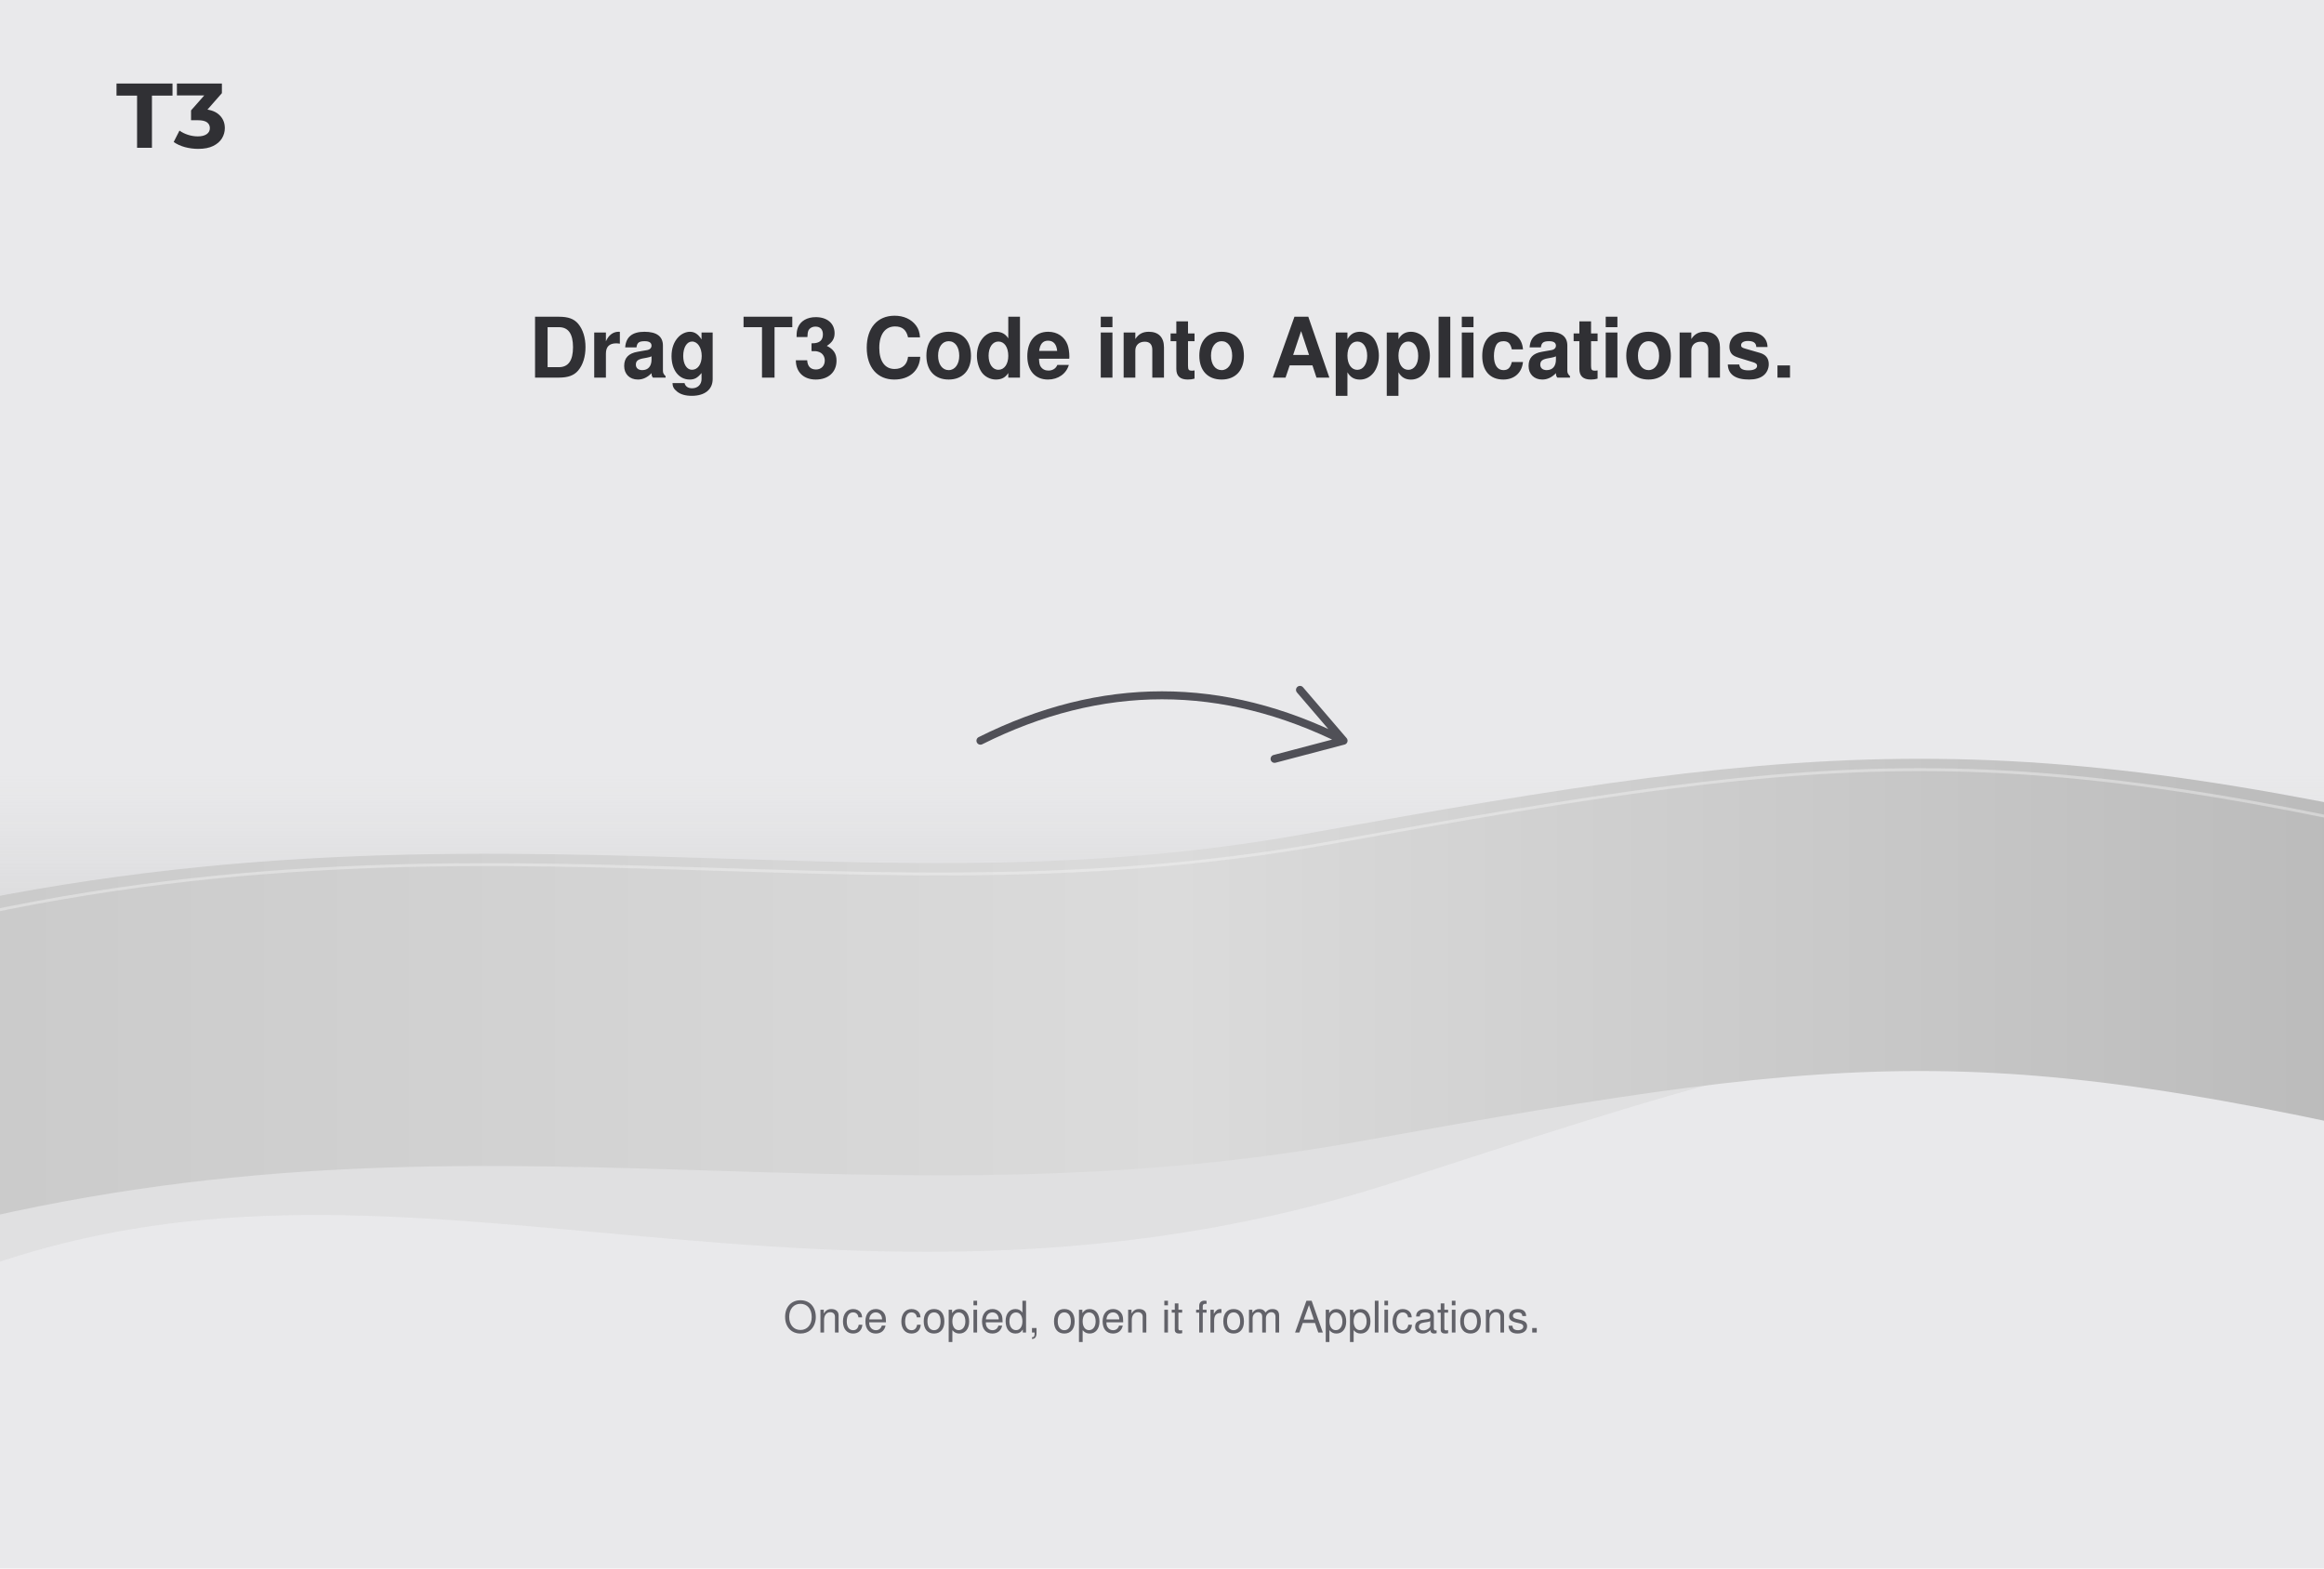
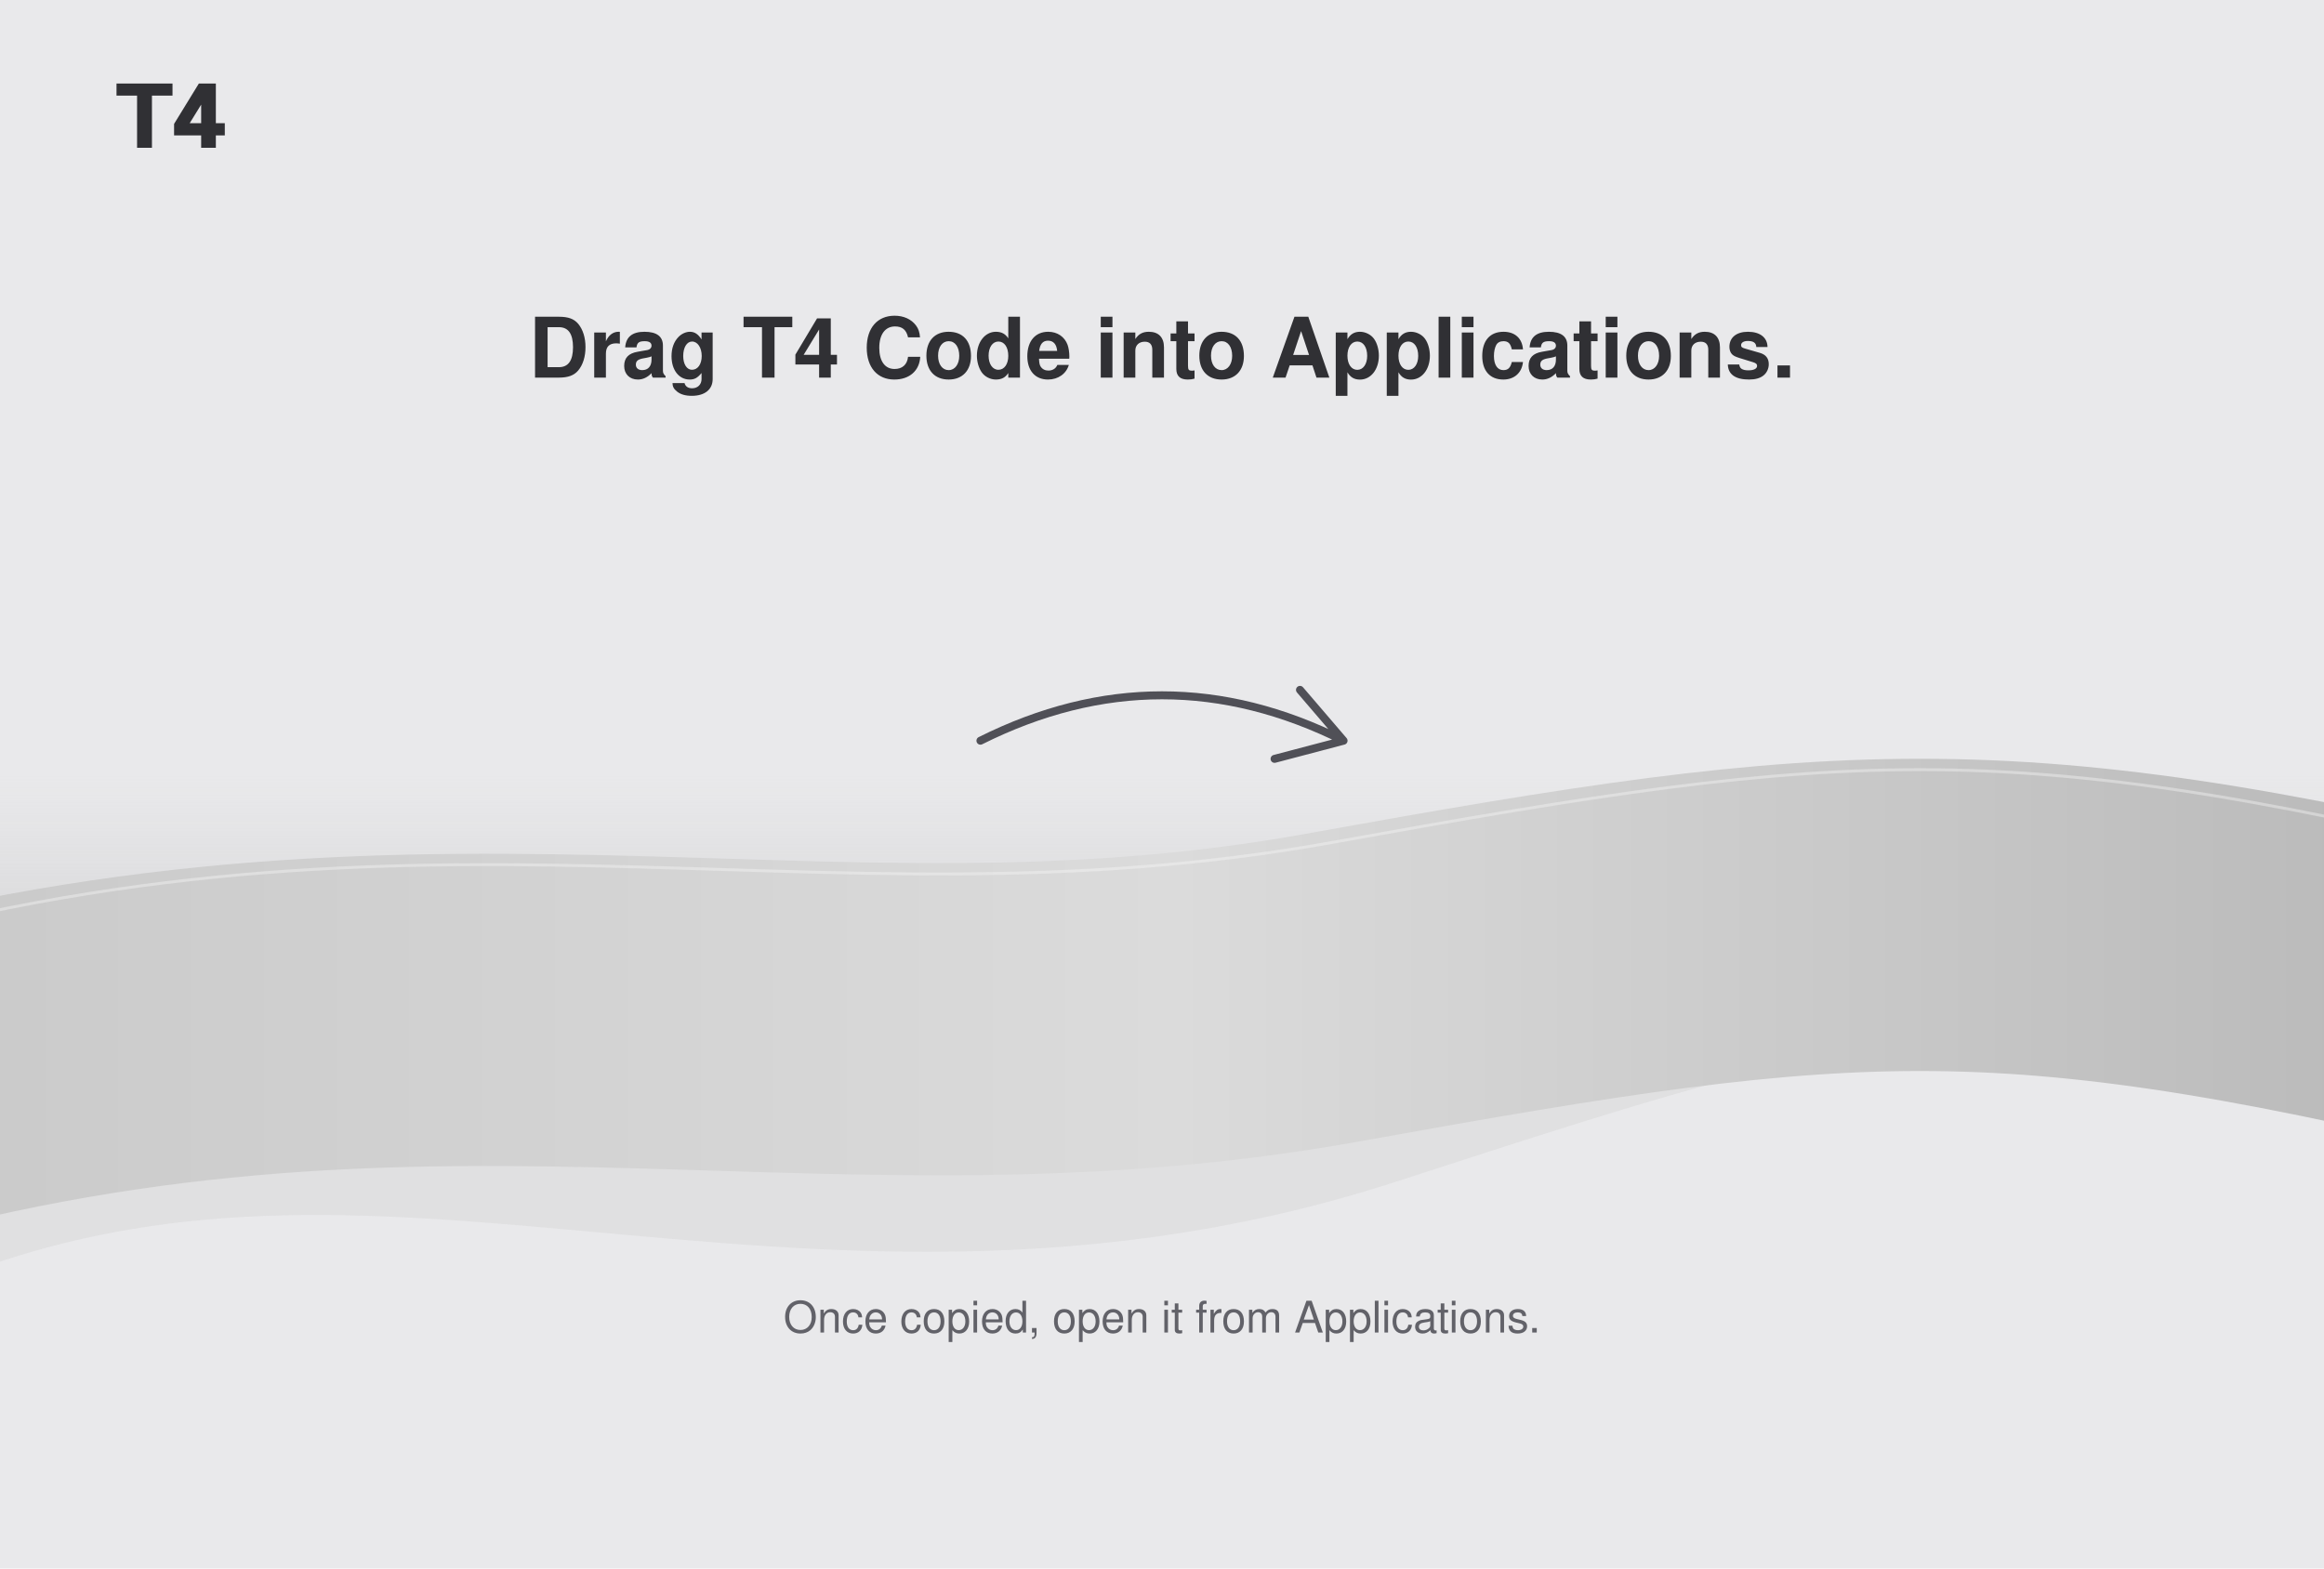
<svg xmlns="http://www.w3.org/2000/svg" width="1280" height="864" viewBox="0 0 640 432">
  <defs>
    <linearGradient id="veil" x1="0" y1="0" x2="0" y2="1">
      <stop stop-color="#B7B7B7" stop-opacity="0" />
      <stop offset=".55" stop-color="#A5A5A5" stop-opacity=".24" />
      <stop offset="1" stop-color="#D1D1D1" stop-opacity=".4" />
    </linearGradient>
    <linearGradient id="silk" x1="0" y1="0" x2="1" y2="0">
      <stop stop-color="#C8C8C8" />
      <stop offset=".5" stop-color="#DBDBDB" />
      <stop offset="1" stop-color="#B5B5B5" />
    </linearGradient>
  </defs>
  <rect width="640" height="432" fill="#E9E9EB" />
  <path d="M-60 293C95 220 214 304 362 256S559 191 707 257" stroke="url(#veil)" stroke-width="146" fill="none" opacity="1" stroke-linecap="round" stroke-linejoin="round" />
  <path d="M-60 306C113 252 223 298 367 272S553 242 707 280" stroke="url(#silk)" stroke-width="86" fill="none" opacity="1" stroke-linecap="round" stroke-linejoin="round" />
  <path d="M-60 266C113 212 223 258 367 232S553 202 707 240" stroke="#F5F5F5" stroke-width="0.8" fill="none" opacity="0.42" stroke-linecap="round" stroke-linejoin="round" />
  <svg x="32" y="23" width="30" height="18" viewBox="15.531 37 94.394 56.96" fill="#303034">
-     <path d="M33.451 93V47.56H15.531V37H64.331V47.56H46.411V93H33.451ZM86.725 93.96C82.832 93.96 78.965 93.453 75.125 92.44C71.285 91.373 68.032 89.88 65.365 87.96L70.405 78.04C72.539 79.587 75.019 80.813 77.845 81.72C80.672 82.627 83.525 83.08 86.405 83.08C89.659 83.08 92.219 82.44 94.085 81.16C95.952 79.88 96.885 78.12 96.885 75.88C96.885 73.747 96.059 72.067 94.405 70.84C92.752 69.613 90.085 69 86.405 69H80.485V60.44L96.085 42.76L97.525 47.4H68.165V37H107.365V45.4L91.845 63.08L85.285 59.32H89.045C95.925 59.32 101.125 60.867 104.645 63.96C108.165 67.053 109.925 71.027 109.925 75.88C109.925 79.027 109.099 81.987 107.445 84.76C105.792 87.48 103.259 89.693 99.845 91.4C96.432 93.107 92.059 93.96 86.725 93.96Z" />
+     <path d="M33.451 93V47.56H15.531V37H64.331V47.56H46.411V93H33.451ZM65.7 72.2L87.3 37H102.1V71.6H109.9V82.2H102.1V93H89.3V82.2H65.7V72.2ZM79.3 71.6H89.3V55.4L79.3 71.6Z" />
  </svg>
-   <text x="320" y="104" fill="#303034" font-family="Helvetica" font-size="23" font-weight="700" text-anchor="middle">Drag T3 Code into Applications.</text>
+   <text x="320" y="104" fill="#303034" font-family="Helvetica" font-size="23" font-weight="700" text-anchor="middle">Drag T4 Code into Applications.</text>
  <path d="M270 204Q320 179 370 204M358 190L370 204L351 209" stroke="#505057" stroke-width="2.2" fill="none" opacity="1" stroke-linecap="round" stroke-linejoin="round" />
  <text x="320" y="367" fill="#626269" font-family="Helvetica" font-size="12" font-weight="400" text-anchor="middle">Once copied, open it from Applications.</text>
</svg>
